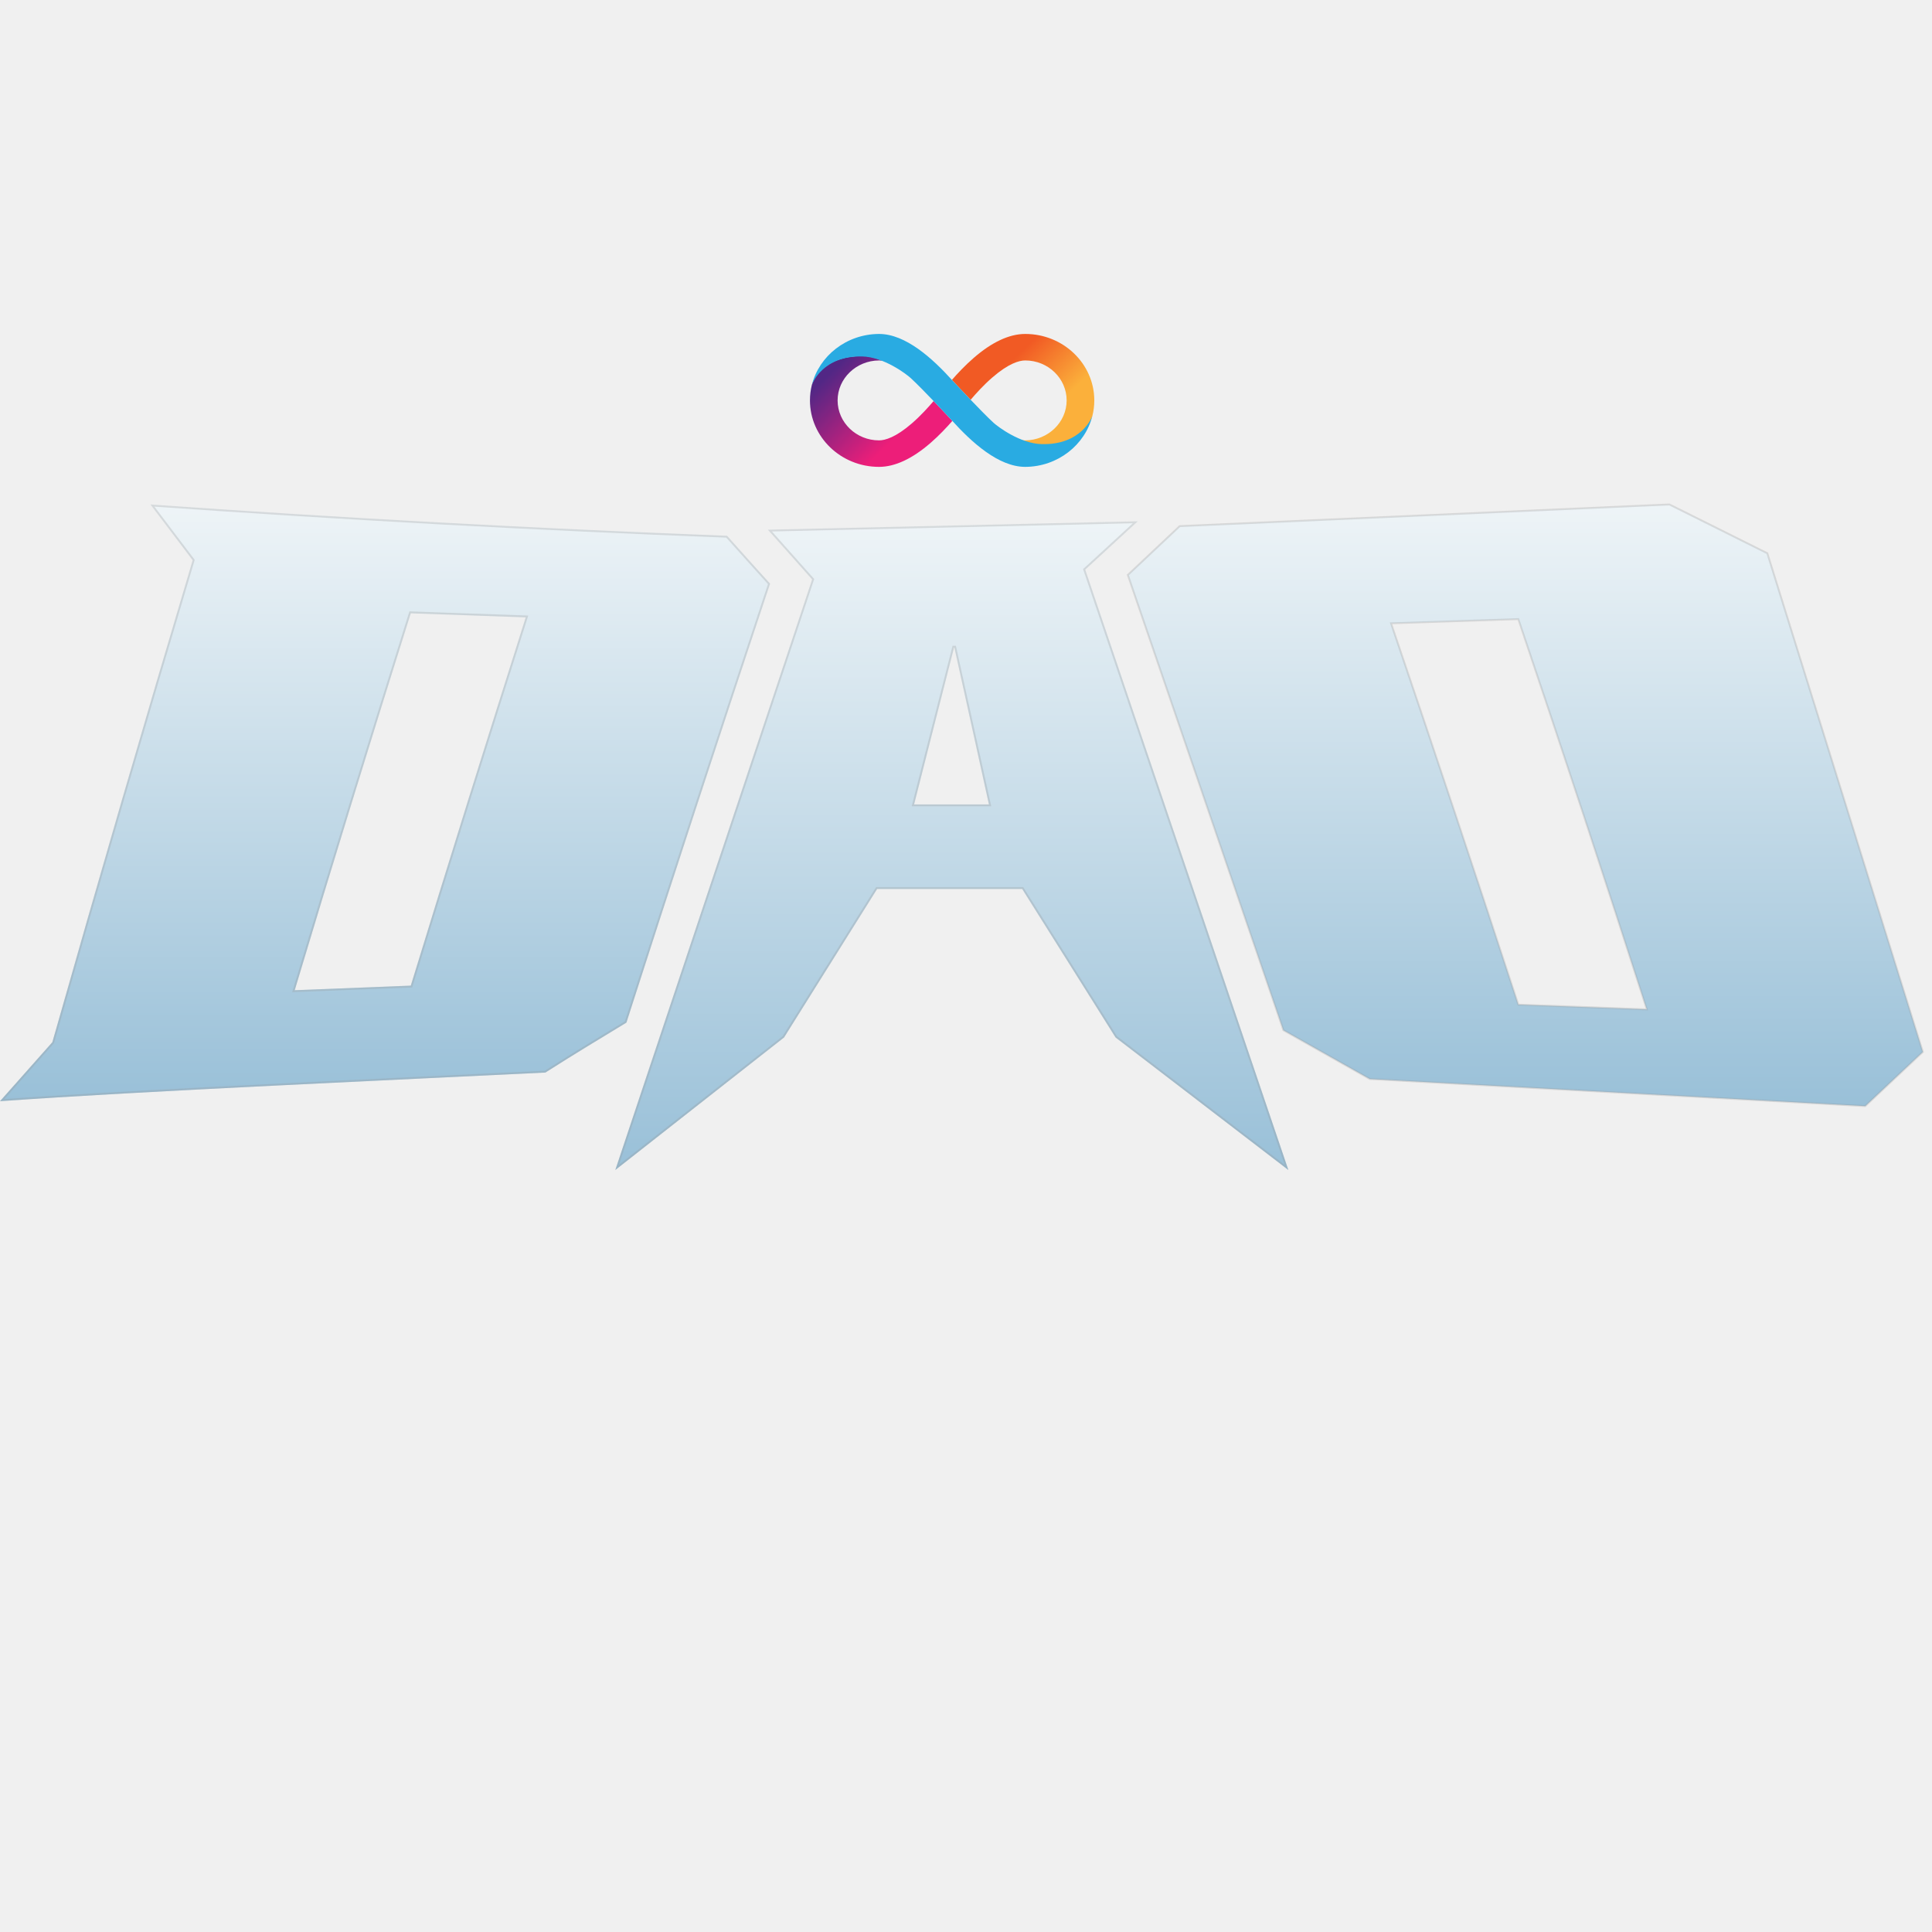
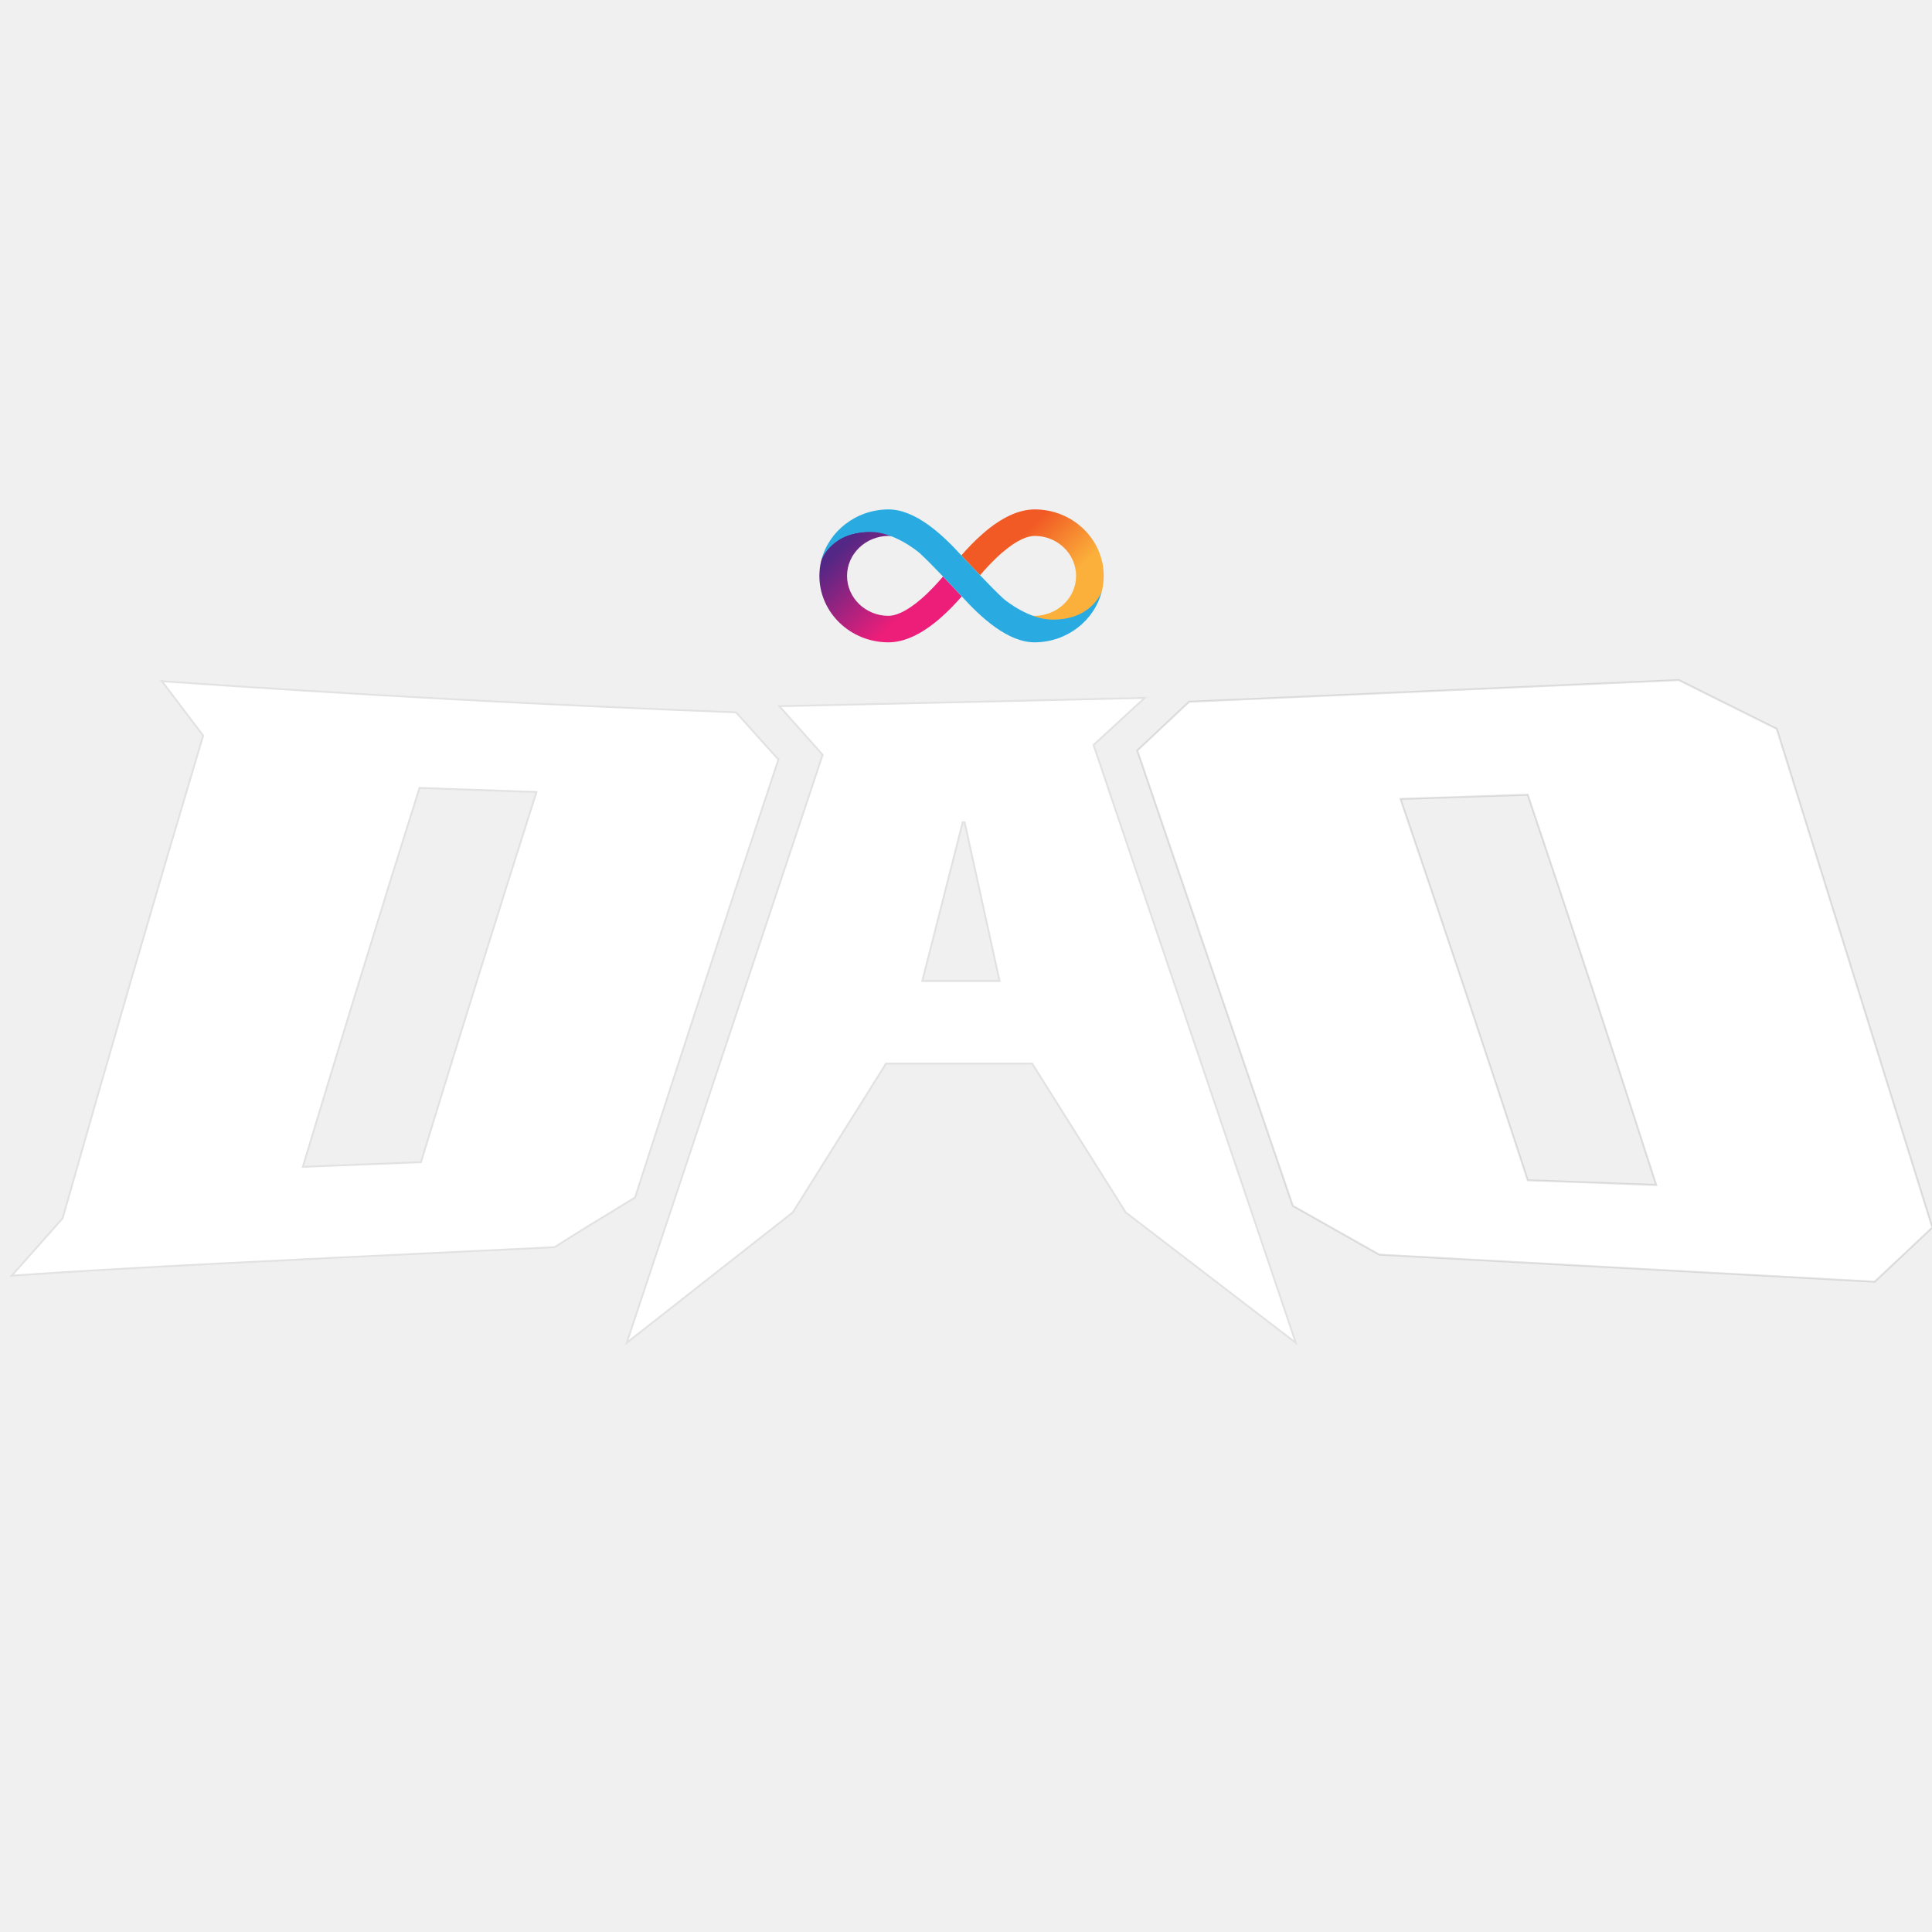
<svg xmlns="http://www.w3.org/2000/svg" width="1024" height="1024" viewBox="0 0 1024 1024" fill="none">
-   <path d="M543.397 177C534.983 177 525.795 181.271 516.089 189.691C511.492 193.68 507.508 197.948 504.518 201.372C504.523 201.377 504.528 201.382 504.533 201.39C504.541 201.38 504.546 201.375 504.546 201.375C504.546 201.375 509.263 206.459 514.454 211.901C517.248 208.614 521.285 204.128 525.926 200.103C534.554 192.615 540.189 191.046 543.397 191.046C555.499 191.046 565.344 200.548 565.344 212.227C565.344 223.841 555.494 233.336 543.381 233.408C542.829 233.408 542.12 233.341 541.246 233.149C544.775 234.662 548.569 235.749 552.182 235.749C574.364 235.749 578.7 221.419 578.995 220.404C579.652 217.777 580 215.042 580 212.229C579.997 192.802 563.578 177 543.397 177Z" fill="url(#paint0_linear_1063_129)" />
-   <path d="M465.896 247.453C474.31 247.453 483.498 243.182 493.204 234.761C497.8 230.773 501.785 226.504 504.775 223.08C504.77 223.075 504.765 223.07 504.759 223.062C504.752 223.073 504.746 223.078 504.746 223.078C504.746 223.078 500.029 217.994 494.839 212.552C492.045 215.839 488.008 220.325 483.367 224.35C474.739 231.837 469.103 233.407 465.896 233.407C453.794 233.407 443.949 223.904 443.949 212.226C443.949 200.612 453.799 191.117 465.912 191.045C466.464 191.045 467.173 191.112 468.046 191.304C464.517 189.791 460.724 188.703 457.111 188.703C434.928 188.703 430.593 203.034 430.298 204.049C429.641 206.675 429.293 209.41 429.293 212.223C429.296 231.651 445.715 247.453 465.896 247.453Z" fill="url(#paint1_linear_1063_129)" />
-   <path d="M552.132 235.392C540.776 235.115 528.971 226.249 526.562 224.045C520.341 218.35 505.983 202.929 504.855 201.719C494.331 190.054 480.07 177 465.898 177H465.88H465.861C448.634 177.085 434.156 188.634 430.305 204.05C430.6 203.035 436.259 188.432 457.1 188.94C468.456 189.217 480.318 198.202 482.725 200.406C488.946 206.101 503.309 221.525 504.432 222.735C514.957 234.397 529.217 247.449 543.389 247.449H543.408H543.426C560.653 247.363 575.131 235.814 578.982 220.398C578.689 221.414 572.973 235.9 552.132 235.392Z" fill="#29ABE2" />
-   <path d="M0 583.662C22.195 558.692 22.195 558.692 27.742 552.383C51.936 467.001 76.726 381.847 102.111 296.921C93.324 285.216 88.696 279.332 79.733 267.378C181.547 274.538 283.429 280.069 385.379 283.971C394.489 294.182 399.058 299.256 408.167 309.343C382.431 386.735 357.046 464.292 332.012 542.016C314.848 552.445 306.237 557.582 289.072 568.478C215.046 572.13 74.046 578.349 0 583.662ZM217.721 325.064C196.788 391.477 176.284 458.066 156.211 524.832C176.753 524.002 197.256 523.192 217.721 522.404C237.658 457.215 257.966 392.151 278.645 327.212C258.317 326.527 238.009 325.811 217.721 325.064Z" fill="url(#paint2_linear_1063_129)" />
-   <path d="M1.19 583.076C22.57 559.024 22.639 558.945 28.118 552.713L28.193 552.628L28.224 552.519C52.417 467.139 77.206 381.988 102.59 297.065L102.662 296.823L102.511 296.621C98.225 290.912 94.928 286.587 91.636 282.269L91.386 281.94C88.177 277.731 84.949 273.494 80.79 267.953C182.175 275.072 283.628 280.575 385.148 284.462C394.099 294.496 398.668 299.57 407.601 309.462C381.915 386.704 356.579 464.112 331.593 541.686C329.019 543.25 326.637 544.695 324.389 546.058C311.775 553.711 303.381 558.804 288.916 567.985C273.131 568.763 254.309 569.659 233.745 570.637C158.368 574.221 59.589 578.919 1.19 583.076ZM217.739 324.564L217.358 324.55L217.244 324.914C196.31 391.329 175.806 457.92 155.732 524.688L155.53 525.36L156.231 525.331C176.773 524.501 197.276 523.692 217.74 522.903L218.095 522.89L218.199 522.55C238.135 457.363 258.443 392.301 279.121 327.364L279.322 326.734L278.662 326.712C258.335 326.027 238.027 325.311 217.739 324.564Z" stroke="#979797" stroke-opacity="0.28" />
-   <path d="M326.127 620.12L430.435 307.103L406.96 280.747L603.053 276.291L575.199 301.916L682.854 620.12L591.27 549.879L541.779 471.17H464.901L415.573 549.879L326.127 620.12ZM484.487 426.359H524.149L505.756 342.874L484.487 426.359Z" fill="url(#paint3_linear_1063_129)" />
-   <path d="M327.128 618.698L430.909 307.262L431 306.987L430.808 306.771L408.053 281.222L601.739 276.821L574.861 301.548L574.621 301.768L574.725 302.077L681.853 618.722L591.646 549.537L542.202 470.904L542.055 470.67H541.779H464.901H464.625L464.478 470.905L415.196 549.54L327.128 618.698ZM484.003 426.236L483.844 426.859H484.487H524.149H524.771L524.637 426.252L506.244 342.767L505.271 342.751L484.003 426.236Z" stroke="#979797" stroke-opacity="0.28" />
-   <path fill-rule="evenodd" clip-rule="evenodd" d="M625.26 278.869L597.779 304.724L680.223 546.04L726.025 571.895L988.623 586.259L1019.16 557.531L936.714 293.233L884.805 267.378L625.26 278.869ZM872.846 534.993C850.621 465.86 827.92 396.91 804.744 328.142C782.281 328.915 759.796 329.657 737.29 330.366C760.185 397.608 782.67 464.979 804.744 532.479C827.401 533.296 850.102 534.134 872.846 534.993Z" fill="url(#paint4_linear_1063_129)" stroke="#979797" stroke-opacity="0.28" />
+   <g clip-path="url(#clip0_468_1236)">
+     <path d="M548.396 270C539.983 270 530.795 274.271 521.089 282.691C516.492 286.68 512.508 290.948 509.517 294.372C509.523 294.377 509.528 294.382 509.533 294.39C509.541 294.38 509.546 294.375 509.546 294.375C509.546 294.375 514.263 299.459 519.454 304.901C522.248 301.614 526.284 297.128 530.926 293.103C539.554 285.615 545.189 284.046 548.396 284.046C560.499 284.046 570.344 293.548 570.344 305.227C570.344 316.841 560.494 326.336 548.381 326.408C547.829 326.408 547.12 326.341 546.246 326.149C549.775 327.662 553.569 328.749 557.182 328.749C579.364 328.749 583.699 314.419 583.995 313.404C584.652 310.777 585 308.042 585 305.229C584.997 285.802 568.578 270 548.396 270Z" fill="url(#paint0_linear_468_1236)" />
+     <path d="M470.896 340.453C479.31 340.453 488.498 336.182 498.204 327.761C502.8 323.773 506.785 319.504 509.775 316.08C509.77 316.075 509.765 316.07 509.759 316.062C509.751 316.073 509.746 316.078 509.746 316.078C509.746 316.078 505.029 310.994 499.839 305.552C497.045 308.839 493.008 313.325 488.367 317.35C479.739 324.837 474.103 326.407 470.896 326.407C458.793 326.407 448.949 316.904 448.949 305.226C448.949 293.612 458.799 284.117 470.912 284.045C471.464 284.045 472.173 284.112 473.046 284.304C469.517 282.791 465.724 281.703 462.111 281.703C439.928 281.703 435.593 296.034 435.297 297.049C434.641 299.675 434.293 302.41 434.293 305.223C434.295 324.651 450.715 340.453 470.896 340.453Z" fill="url(#paint1_linear_468_1236)" />
+     <path d="M557.132 328.392C545.775 328.115 533.971 319.249 531.562 317.045C525.34 311.35 510.983 295.929 509.855 294.719C499.33 283.054 485.069 270 470.898 270H470.879H470.861C453.633 270.085 439.155 281.634 435.304 297.05C435.6 296.035 441.259 281.432 462.099 281.94C473.456 282.217 485.318 291.202 487.725 293.406C493.946 299.101 508.309 314.525 509.431 315.735C519.956 327.397 534.217 340.449 548.389 340.449H548.407H548.426C565.653 340.363 580.131 328.814 583.982 313.398C583.689 314.414 577.973 328.9 557.132 328.392Z" fill="#29ABE2" />
+     <path d="M5 676.737C27.195 651.767 27.195 651.767 32.742 645.458C56.936 560.076 81.726 474.922 107.111 389.996C98.324 378.291 93.696 372.407 84.733 360.453C186.547 367.613 288.429 373.144 390.379 377.046C399.489 387.257 404.058 392.331 413.167 402.417C387.431 479.809 362.046 557.367 337.012 635.091C319.848 645.52 311.237 650.656 294.072 661.552C220.046 665.205 79.046 671.424 5 676.737ZM222.721 418.139C201.788 484.552 181.284 551.141 161.211 617.907C181.753 617.076 202.256 616.267 222.721 615.478C242.658 550.29 262.966 485.226 283.645 420.287C263.317 419.602 243.009 418.886 222.721 418.139Z" fill="white" />
+     <path d="M6.19 676.15C27.57 652.099 27.639 652.02 33.118 645.788L33.193 645.703L33.224 645.594C57.417 560.214 82.206 475.063 107.59 390.139L107.662 389.898L107.511 389.696C103.225 383.987 99.928 379.662 96.636 375.344L96.386 375.015C93.177 370.805 89.949 366.569 85.79 361.028C187.175 368.146 288.628 373.649 390.148 377.537C399.099 387.57 403.668 392.645 412.601 402.536C386.915 479.779 361.579 557.187 336.593 634.76C334.019 636.324 331.637 637.769 329.389 639.133C316.775 646.786 308.381 651.878 293.916 661.059C278.131 661.838 259.309 662.733 238.745 663.711C163.368 667.296 64.589 671.993 6.19 676.15ZM222.739 417.639L222.358 417.625L222.244 417.988C201.31 484.403 180.806 550.995 160.732 617.763L160.53 618.434L161.231 618.406C181.773 617.576 202.276 616.767 222.74 615.978L223.095 615.964L223.199 615.625C243.135 550.438 263.443 485.376 284.121 420.438L284.322 419.809L283.662 419.787C263.335 419.102 243.027 418.386 222.739 417.639Z" stroke="#979797" stroke-opacity="0.28" />
+     <path d="M331.128 713.195L435.435 400.178L411.961 373.822L608.054 369.365L580.2 394.991L687.855 713.195L596.271 642.954L546.779 564.245H469.902L420.574 642.954L331.128 713.195ZM489.488 519.434H529.15L510.756 435.949L489.488 519.434Z" fill="white" />
+     <path d="M332.128 711.773L435.91 400.336L436.001 400.062L435.809 399.846L413.054 374.297L606.739 369.895L579.861 394.623L579.622 394.843L579.726 395.151L686.854 711.797L596.646 642.612L547.203 563.979L547.055 563.745H546.779H469.902H469.625L469.478 563.98L420.196 642.615L332.128 711.773ZM489.003 519.31L488.844 519.934H489.488H529.15H529.772L529.638 519.326L511.245 435.841L510.272 435.825L489.003 519.31Z" stroke="#979797" stroke-opacity="0.28" />
+     <path fill-rule="evenodd" clip-rule="evenodd" d="M630.26 371.944L602.779 397.799L685.222 639.114L731.024 664.969L993.622 679.333L1024.16 650.605L941.713 386.308L889.804 360.453L630.26 371.944ZM877.846 628.068C855.62 558.935 832.919 489.984 809.743 421.217C787.28 421.99 764.795 422.732 742.289 423.441C765.184 490.683 787.669 558.054 809.743 625.554C832.401 626.37 855.101 627.208 877.846 628.068Z" fill="white" stroke="#979797" stroke-opacity="0.28" />
+   </g>
  <defs>
-     <linearGradient id="paint0_linear_1063_129" x1="524.344" y1="181.645" x2="573.589" y2="233.155" gradientUnits="userSpaceOnUse">
+     <linearGradient id="paint0_linear_468_1236" x1="529.344" y1="274.645" x2="578.589" y2="326.155" gradientUnits="userSpaceOnUse">
      <stop offset="0.21" stop-color="#F15A24" />
      <stop offset="0.684" stop-color="#FBB03B" />
    </linearGradient>
-     <linearGradient id="paint1_linear_1063_129" x1="484.949" y1="242.808" x2="435.703" y2="191.298" gradientUnits="userSpaceOnUse">
+     <linearGradient id="paint1_linear_468_1236" x1="489.948" y1="335.808" x2="440.703" y2="284.298" gradientUnits="userSpaceOnUse">
      <stop offset="0.21" stop-color="#ED1E79" />
      <stop offset="0.893" stop-color="#522785" />
    </linearGradient>
-     <linearGradient id="paint2_linear_1063_129" x1="204.084" y1="267.378" x2="204.084" y2="583.662" gradientUnits="userSpaceOnUse">
-       <stop stop-color="#EEF4F7" />
-       <stop offset="1" stop-color="#99C0D8" />
-     </linearGradient>
-     <linearGradient id="paint3_linear_1063_129" x1="504.49" y1="276.291" x2="504.49" y2="620.12" gradientUnits="userSpaceOnUse">
-       <stop stop-color="#EEF4F7" />
-       <stop offset="1" stop-color="#99C0D8" />
-     </linearGradient>
-     <linearGradient id="paint4_linear_1063_129" x1="808.468" y1="267.378" x2="808.468" y2="586.259" gradientUnits="userSpaceOnUse">
-       <stop stop-color="#EEF4F7" />
-       <stop offset="1" stop-color="#99C0D8" />
-     </linearGradient>
+     <clipPath id="clip0_468_1236">
+       <rect width="1024" height="1024" fill="white" />
+     </clipPath>
  </defs>
</svg>
